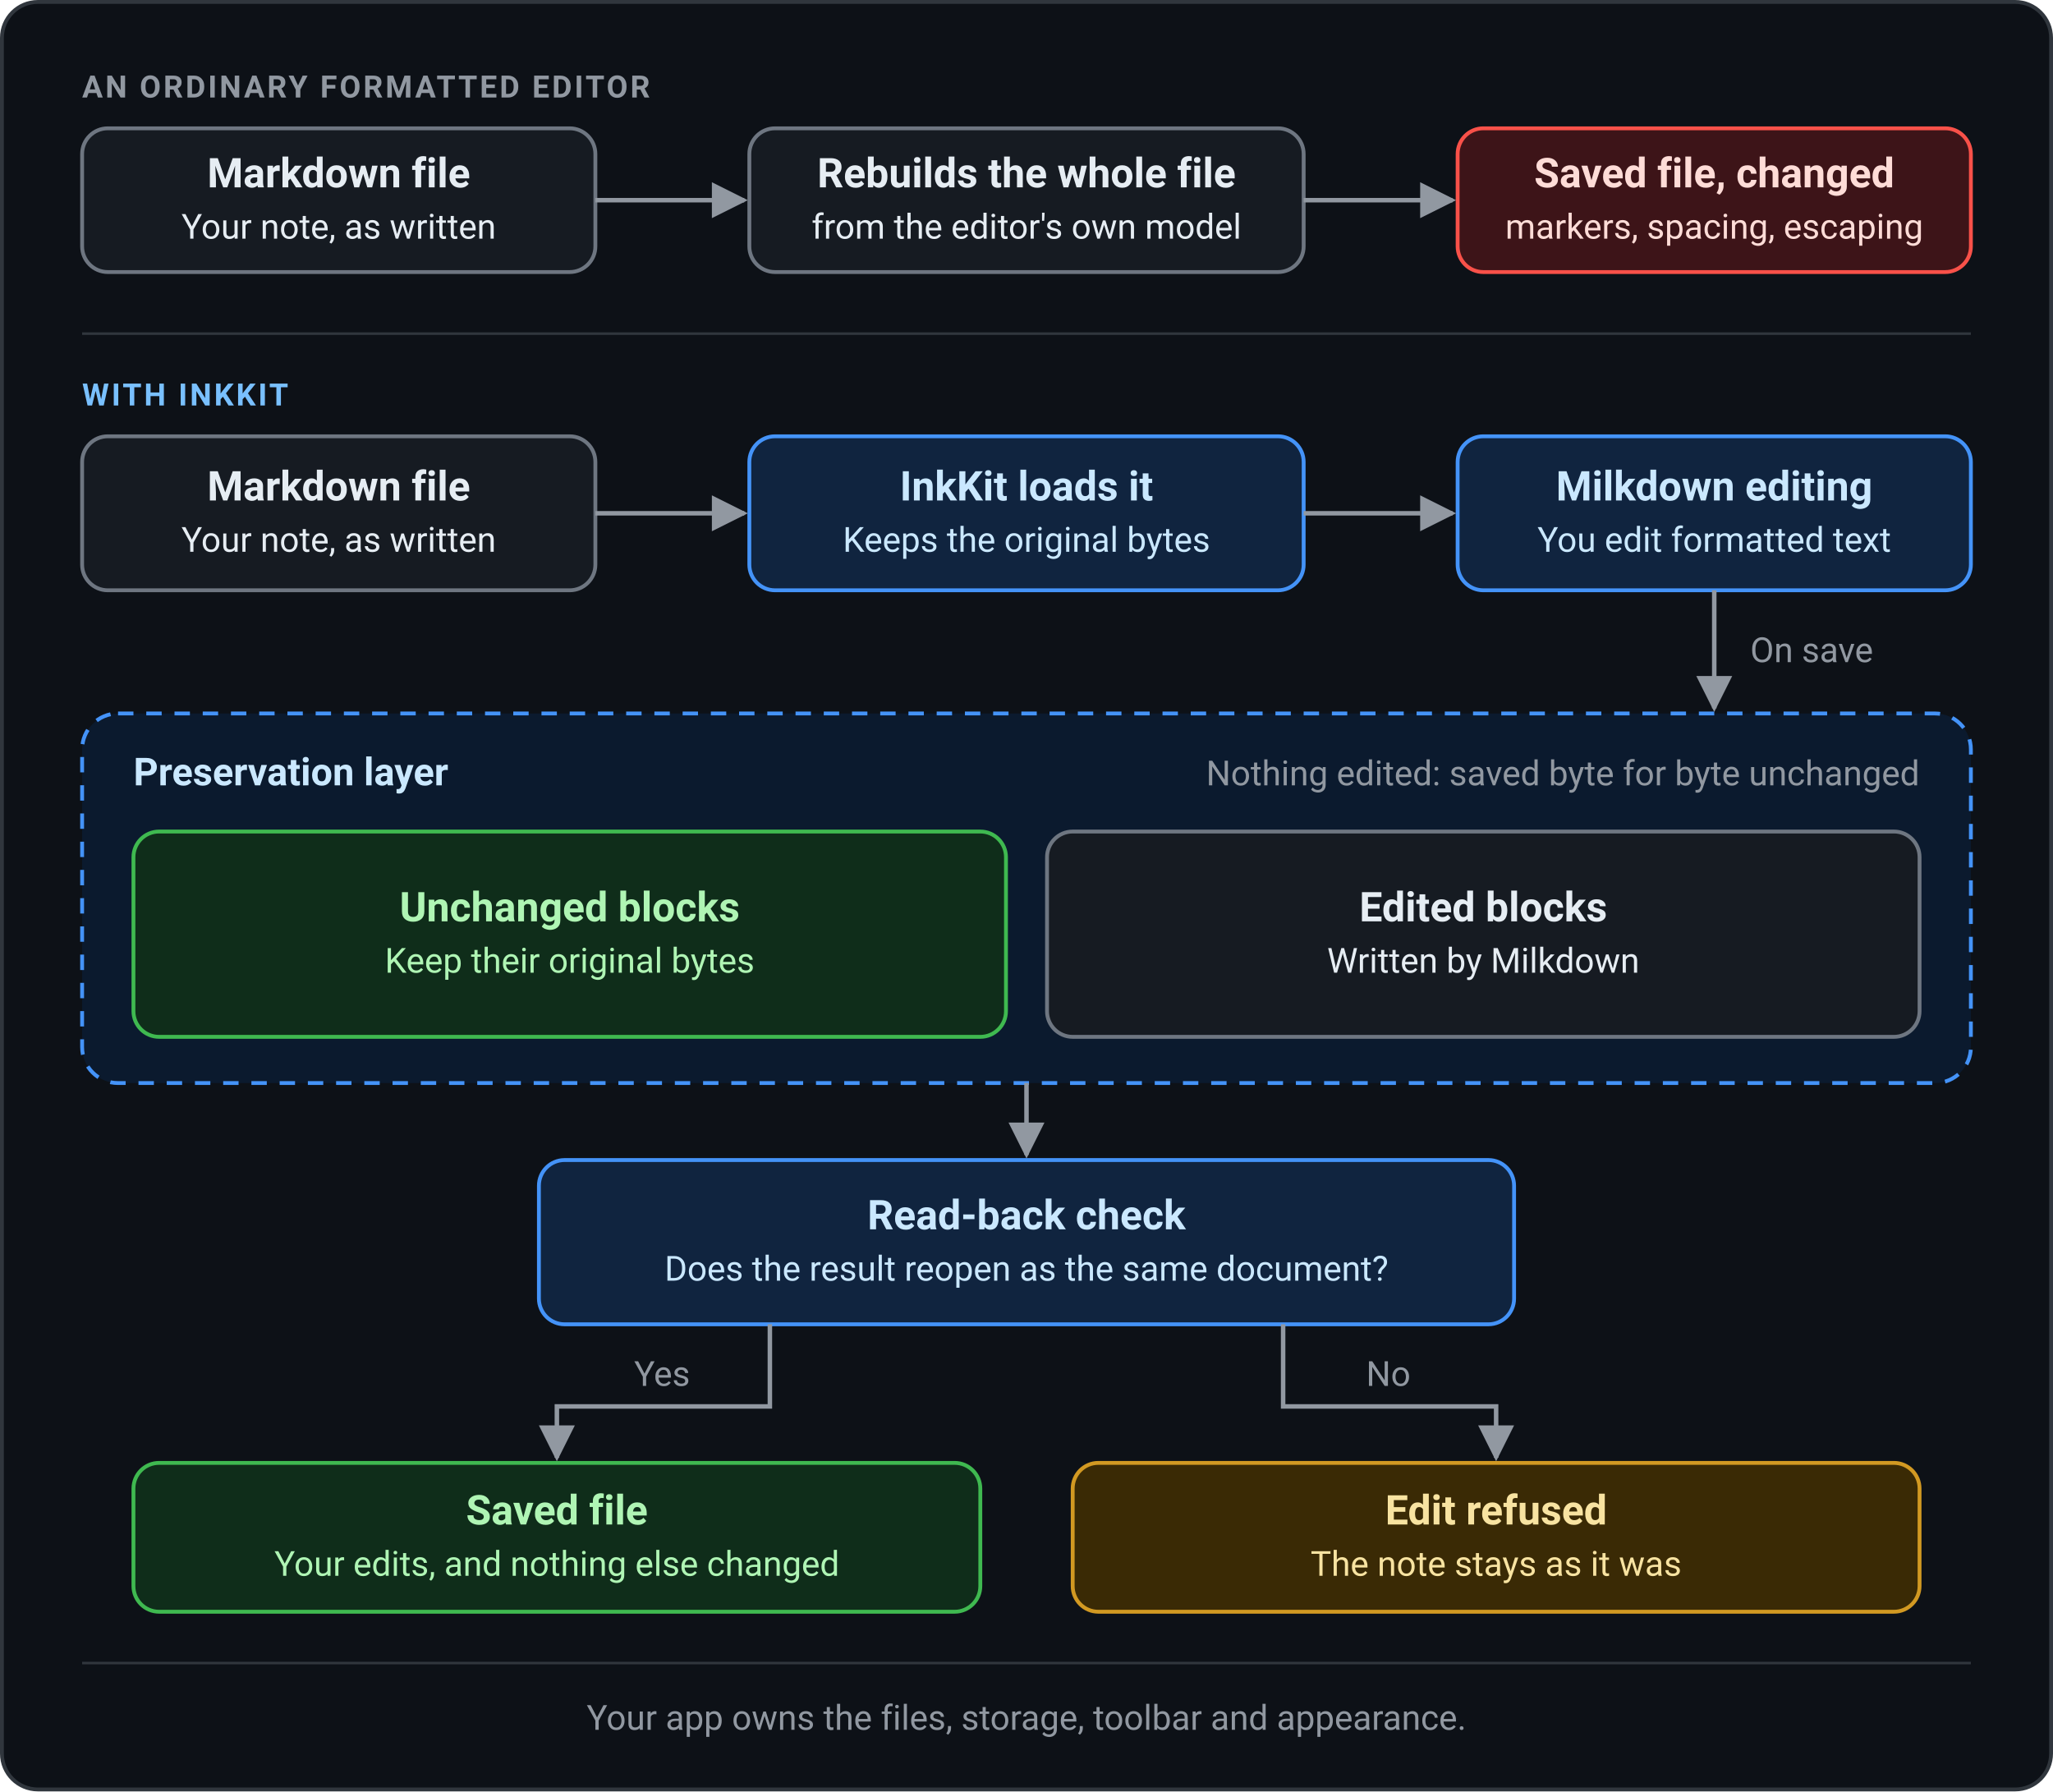
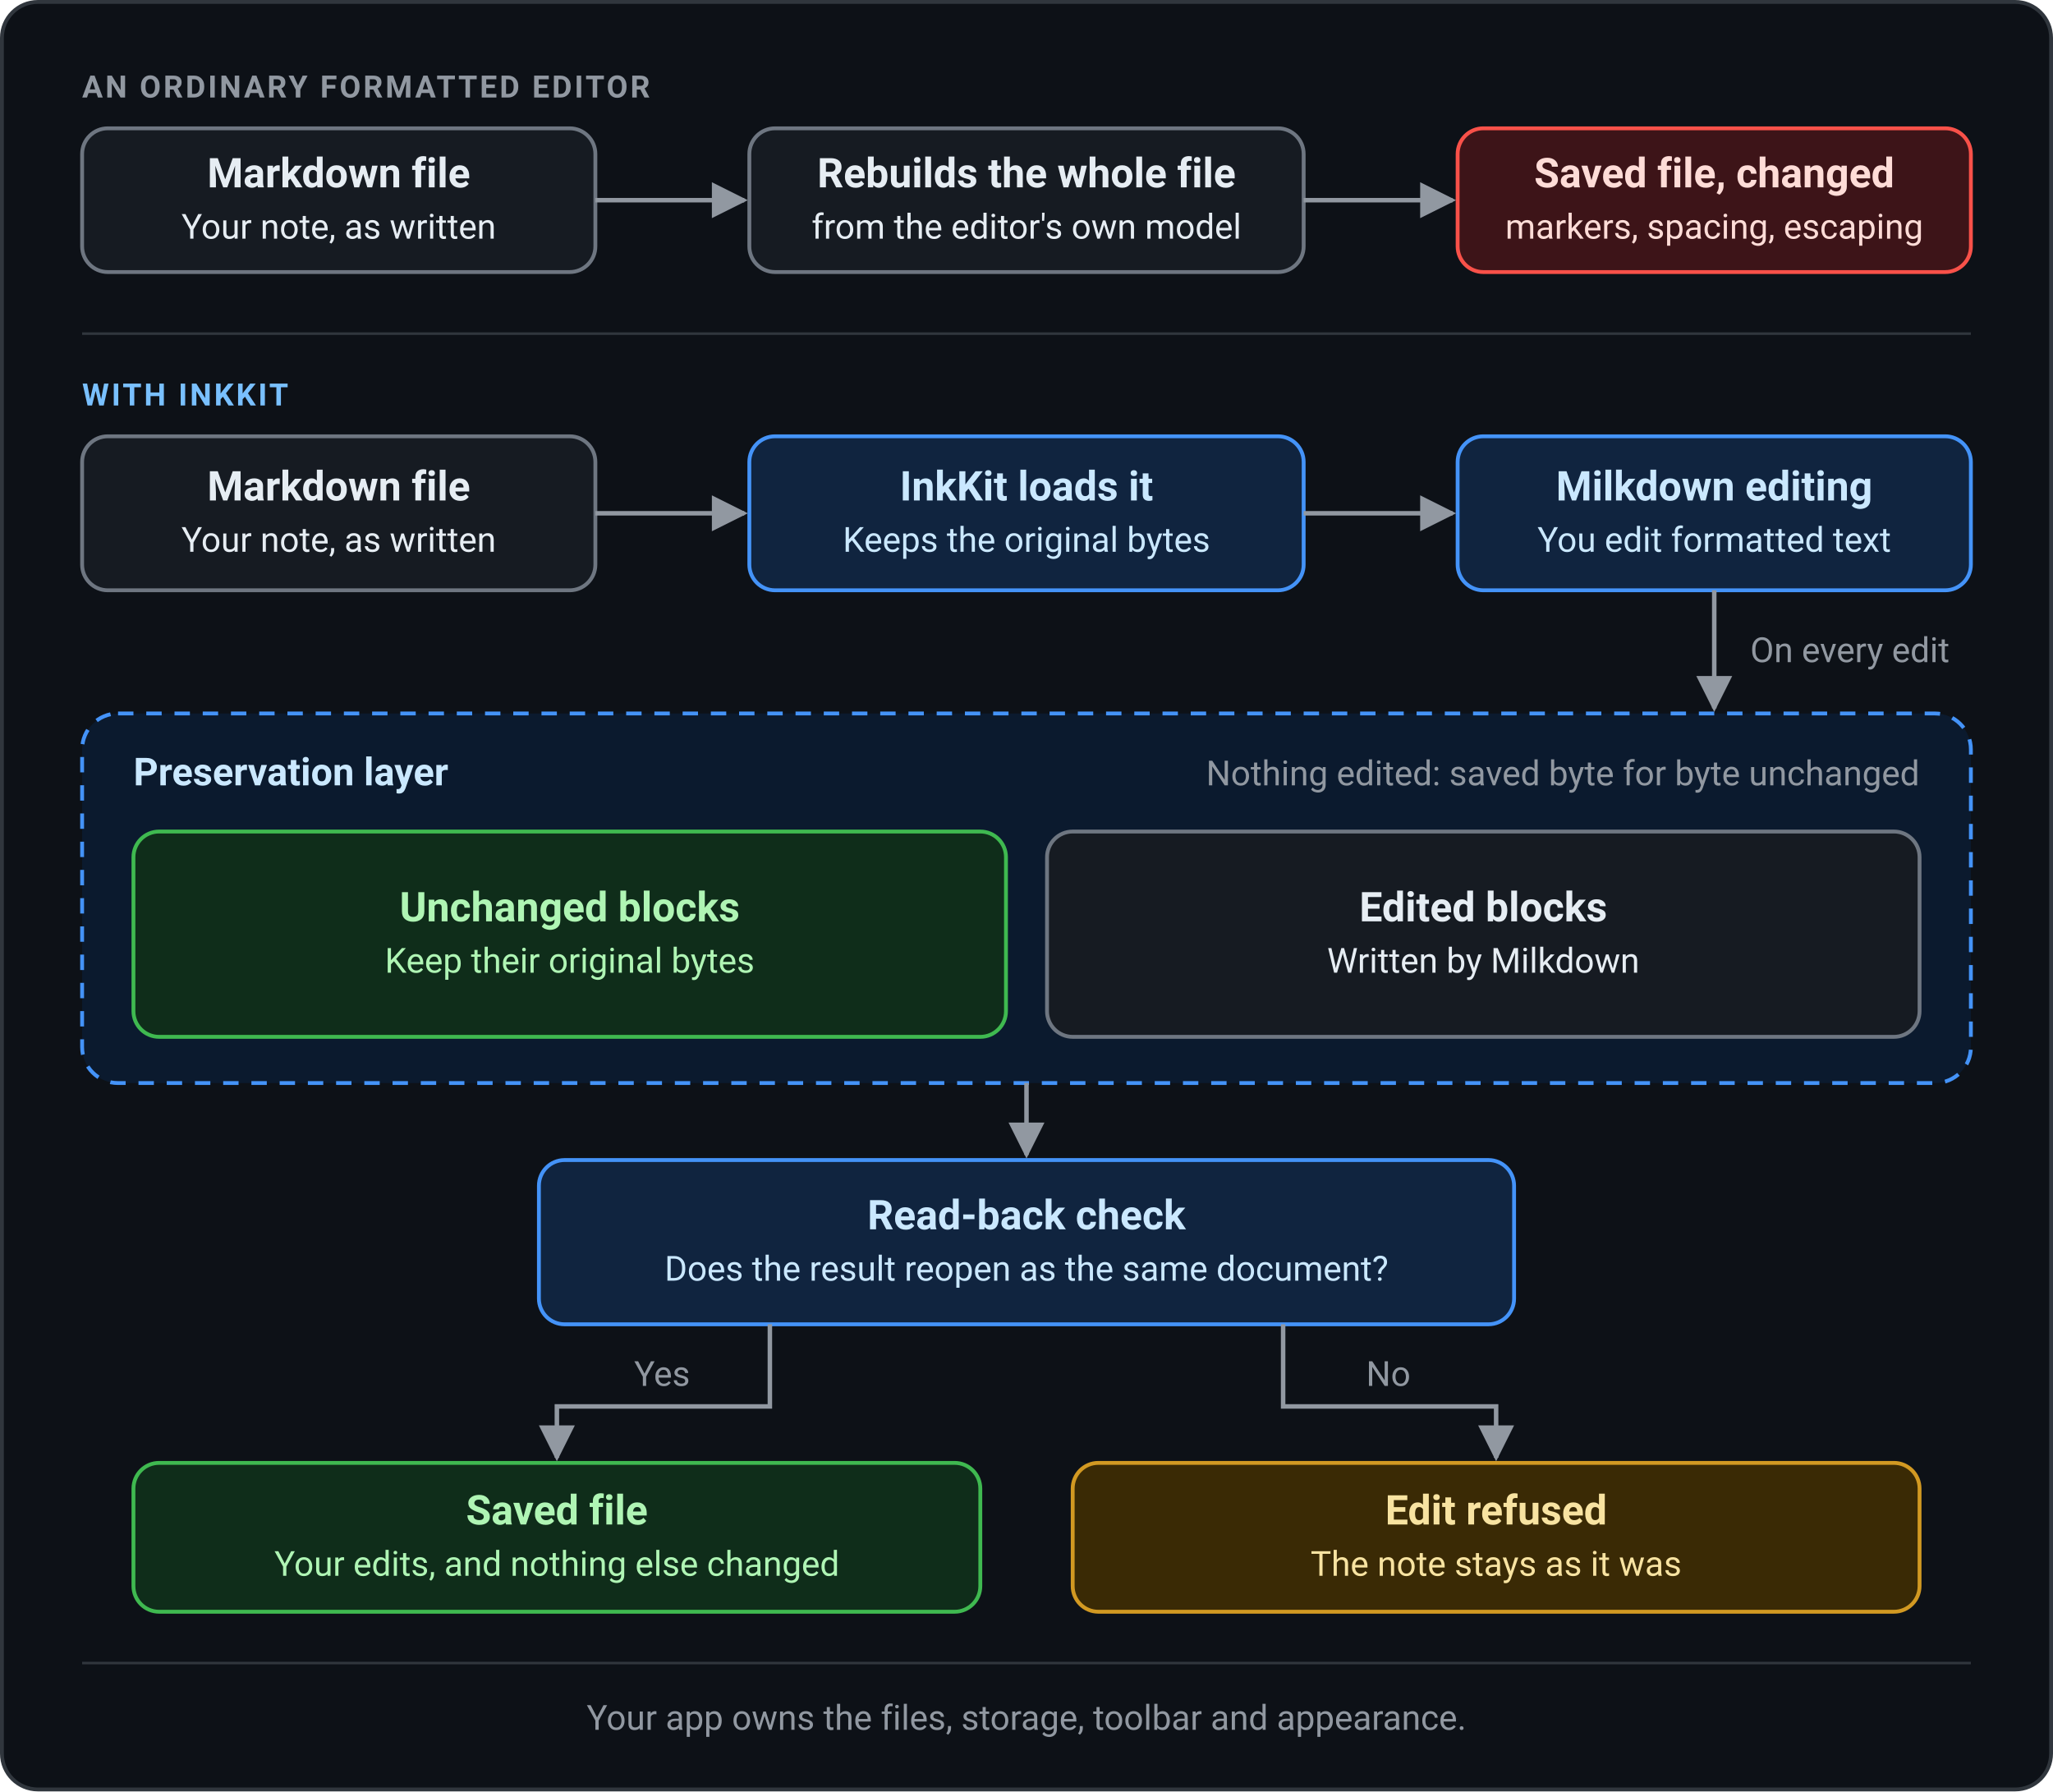
<svg xmlns="http://www.w3.org/2000/svg" viewBox="0 0 800 698" width="800" height="698" role="img" aria-labelledby="title desc">
  <style>
    text { font-family: -apple-system, BlinkMacSystemFont, "Segoe UI", Roboto, "Helvetica Neue", Arial, sans-serif; }
    .t { font-size: 16px; font-weight: 600; }
    .s { font-size: 13.5px; }
    .l { font-size: 13.5px; }
    .h { font-size: 12px; font-weight: 700; letter-spacing: 0.08em; }
    .h2 { font-size: 15px; font-weight: 700; }
  </style>
  <defs>
    <marker id="head" viewBox="0 0 10 10" refX="9" refY="5" markerWidth="8" markerHeight="8" orient="auto">
      <path d="M 0 0 L 10 5 L 0 10 z" fill="#9198a1" />
    </marker>
  </defs>
  <rect x="0.75" y="0.75" width="798.5" height="696.5" rx="14" fill="#0d1117" stroke="#30363d" stroke-width="1.5" />
  <text x="32" y="38" text-anchor="start" class="h" fill="#9198a1">AN ORDINARY FORMATTED EDITOR</text>
  <rect x="32" y="50" width="200" height="56" rx="10" fill="#161b22" stroke="#6e7681" stroke-width="1.5" />
  <text x="132" y="73" text-anchor="middle" class="t" fill="#e6edf3">Markdown file</text>
  <text x="132" y="93" text-anchor="middle" class="s" fill="#e6edf3">Your note, as written</text>
  <path d="M 232 78 H 290" fill="none" stroke="#9198a1" stroke-width="1.75" marker-end="url(#head)" />
  <rect x="292" y="50" width="216" height="56" rx="10" fill="#161b22" stroke="#6e7681" stroke-width="1.5" />
  <text x="400" y="73" text-anchor="middle" class="t" fill="#e6edf3">Rebuilds the whole file</text>
  <text x="400" y="93" text-anchor="middle" class="s" fill="#e6edf3">from the editor's own model</text>
  <path d="M 508 78 H 566" fill="none" stroke="#9198a1" stroke-width="1.75" marker-end="url(#head)" />
  <rect x="568" y="50" width="200" height="56" rx="10" fill="#3d1418" stroke="#f85149" stroke-width="1.5" />
  <text x="668" y="73" text-anchor="middle" class="t" fill="#ffdcd7">Saved file, changed</text>
  <text x="668" y="93" text-anchor="middle" class="s" fill="#ffdcd7">markers, spacing, escaping</text>
  <line x1="32" y1="130" x2="768" y2="130" stroke="#30363d" stroke-width="1" />
  <text x="32" y="158" text-anchor="start" class="h" fill="#79c0ff">WITH INKKIT</text>
  <rect x="32" y="170" width="200" height="60" rx="10" fill="#161b22" stroke="#6e7681" stroke-width="1.5" />
  <text x="132" y="195" text-anchor="middle" class="t" fill="#e6edf3">Markdown file</text>
  <text x="132" y="215" text-anchor="middle" class="s" fill="#e6edf3">Your note, as written</text>
  <path d="M 232 200 H 290" fill="none" stroke="#9198a1" stroke-width="1.75" marker-end="url(#head)" />
  <rect x="292" y="170" width="216" height="60" rx="10" fill="#10243f" stroke="#4493f8" stroke-width="1.5" />
  <text x="400" y="195" text-anchor="middle" class="t" fill="#cae8ff">InkKit loads it</text>
  <text x="400" y="215" text-anchor="middle" class="s" fill="#cae8ff">Keeps the original bytes</text>
  <path d="M 508 200 H 566" fill="none" stroke="#9198a1" stroke-width="1.75" marker-end="url(#head)" />
  <rect x="568" y="170" width="200" height="60" rx="10" fill="#10243f" stroke="#4493f8" stroke-width="1.5" />
  <text x="668" y="195" text-anchor="middle" class="t" fill="#cae8ff">Milkdown editing</text>
  <text x="668" y="215" text-anchor="middle" class="s" fill="#cae8ff">You edit formatted text</text>
  <path d="M 668 230 V 276" fill="none" stroke="#9198a1" stroke-width="1.75" marker-end="url(#head)" />
-   <text x="682" y="258" text-anchor="start" class="l" fill="#9198a1">On save</text>
+   <text x="682" y="258" text-anchor="start" class="l" fill="#9198a1">On every edit</text>
  <rect x="32" y="278" width="736" height="144" rx="14" fill="#0b1a2e" stroke="#4493f8" stroke-width="1.5" stroke-dasharray="6 5" />
  <text x="52" y="306" text-anchor="start" class="h2" fill="#cae8ff">Preservation layer</text>
  <text x="748" y="306" text-anchor="end" class="l" fill="#9198a1">Nothing edited: saved byte for byte unchanged</text>
  <rect x="52" y="324" width="340" height="80" rx="10" fill="#0f2d1a" stroke="#3fb950" stroke-width="1.5" />
  <text x="222" y="359" text-anchor="middle" class="t" fill="#aff5b4">Unchanged blocks</text>
  <text x="222" y="379" text-anchor="middle" class="s" fill="#aff5b4">Keep their original bytes</text>
  <rect x="408" y="324" width="340" height="80" rx="10" fill="#161b22" stroke="#6e7681" stroke-width="1.5" />
  <text x="578" y="359" text-anchor="middle" class="t" fill="#e6edf3">Edited blocks</text>
  <text x="578" y="379" text-anchor="middle" class="s" fill="#e6edf3">Written by Milkdown</text>
  <path d="M 400 422 V 450" fill="none" stroke="#9198a1" stroke-width="1.75" marker-end="url(#head)" />
  <rect x="210" y="452" width="380" height="64" rx="10" fill="#10243f" stroke="#4493f8" stroke-width="1.5" />
  <text x="400" y="479" text-anchor="middle" class="t" fill="#cae8ff">Read-back check</text>
  <text x="400" y="499" text-anchor="middle" class="s" fill="#cae8ff">Does the result reopen as the same document?</text>
  <path d="M 300 516 V 548 H 217 V 568" fill="none" stroke="#9198a1" stroke-width="1.75" marker-end="url(#head)" />
  <path d="M 500 516 V 548 H 583 V 568" fill="none" stroke="#9198a1" stroke-width="1.75" marker-end="url(#head)" />
  <text x="258" y="540" text-anchor="middle" class="l" fill="#9198a1">Yes</text>
  <text x="541" y="540" text-anchor="middle" class="l" fill="#9198a1">No</text>
  <rect x="52" y="570" width="330" height="58" rx="10" fill="#0f2d1a" stroke="#3fb950" stroke-width="1.5" />
  <text x="217" y="594" text-anchor="middle" class="t" fill="#aff5b4">Saved file</text>
  <text x="217" y="614" text-anchor="middle" class="s" fill="#aff5b4">Your edits, and nothing else changed</text>
  <rect x="418" y="570" width="330" height="58" rx="10" fill="#3a2a05" stroke="#d29922" stroke-width="1.5" />
  <text x="583" y="594" text-anchor="middle" class="t" fill="#f8e3a1">Edit refused</text>
  <text x="583" y="614" text-anchor="middle" class="s" fill="#f8e3a1">The note stays as it was</text>
  <line x1="32" y1="648" x2="768" y2="648" stroke="#30363d" stroke-width="1" />
  <text x="400" y="674" text-anchor="middle" class="l" fill="#9198a1">Your app owns the files, storage, toolbar and appearance.</text>
</svg>
